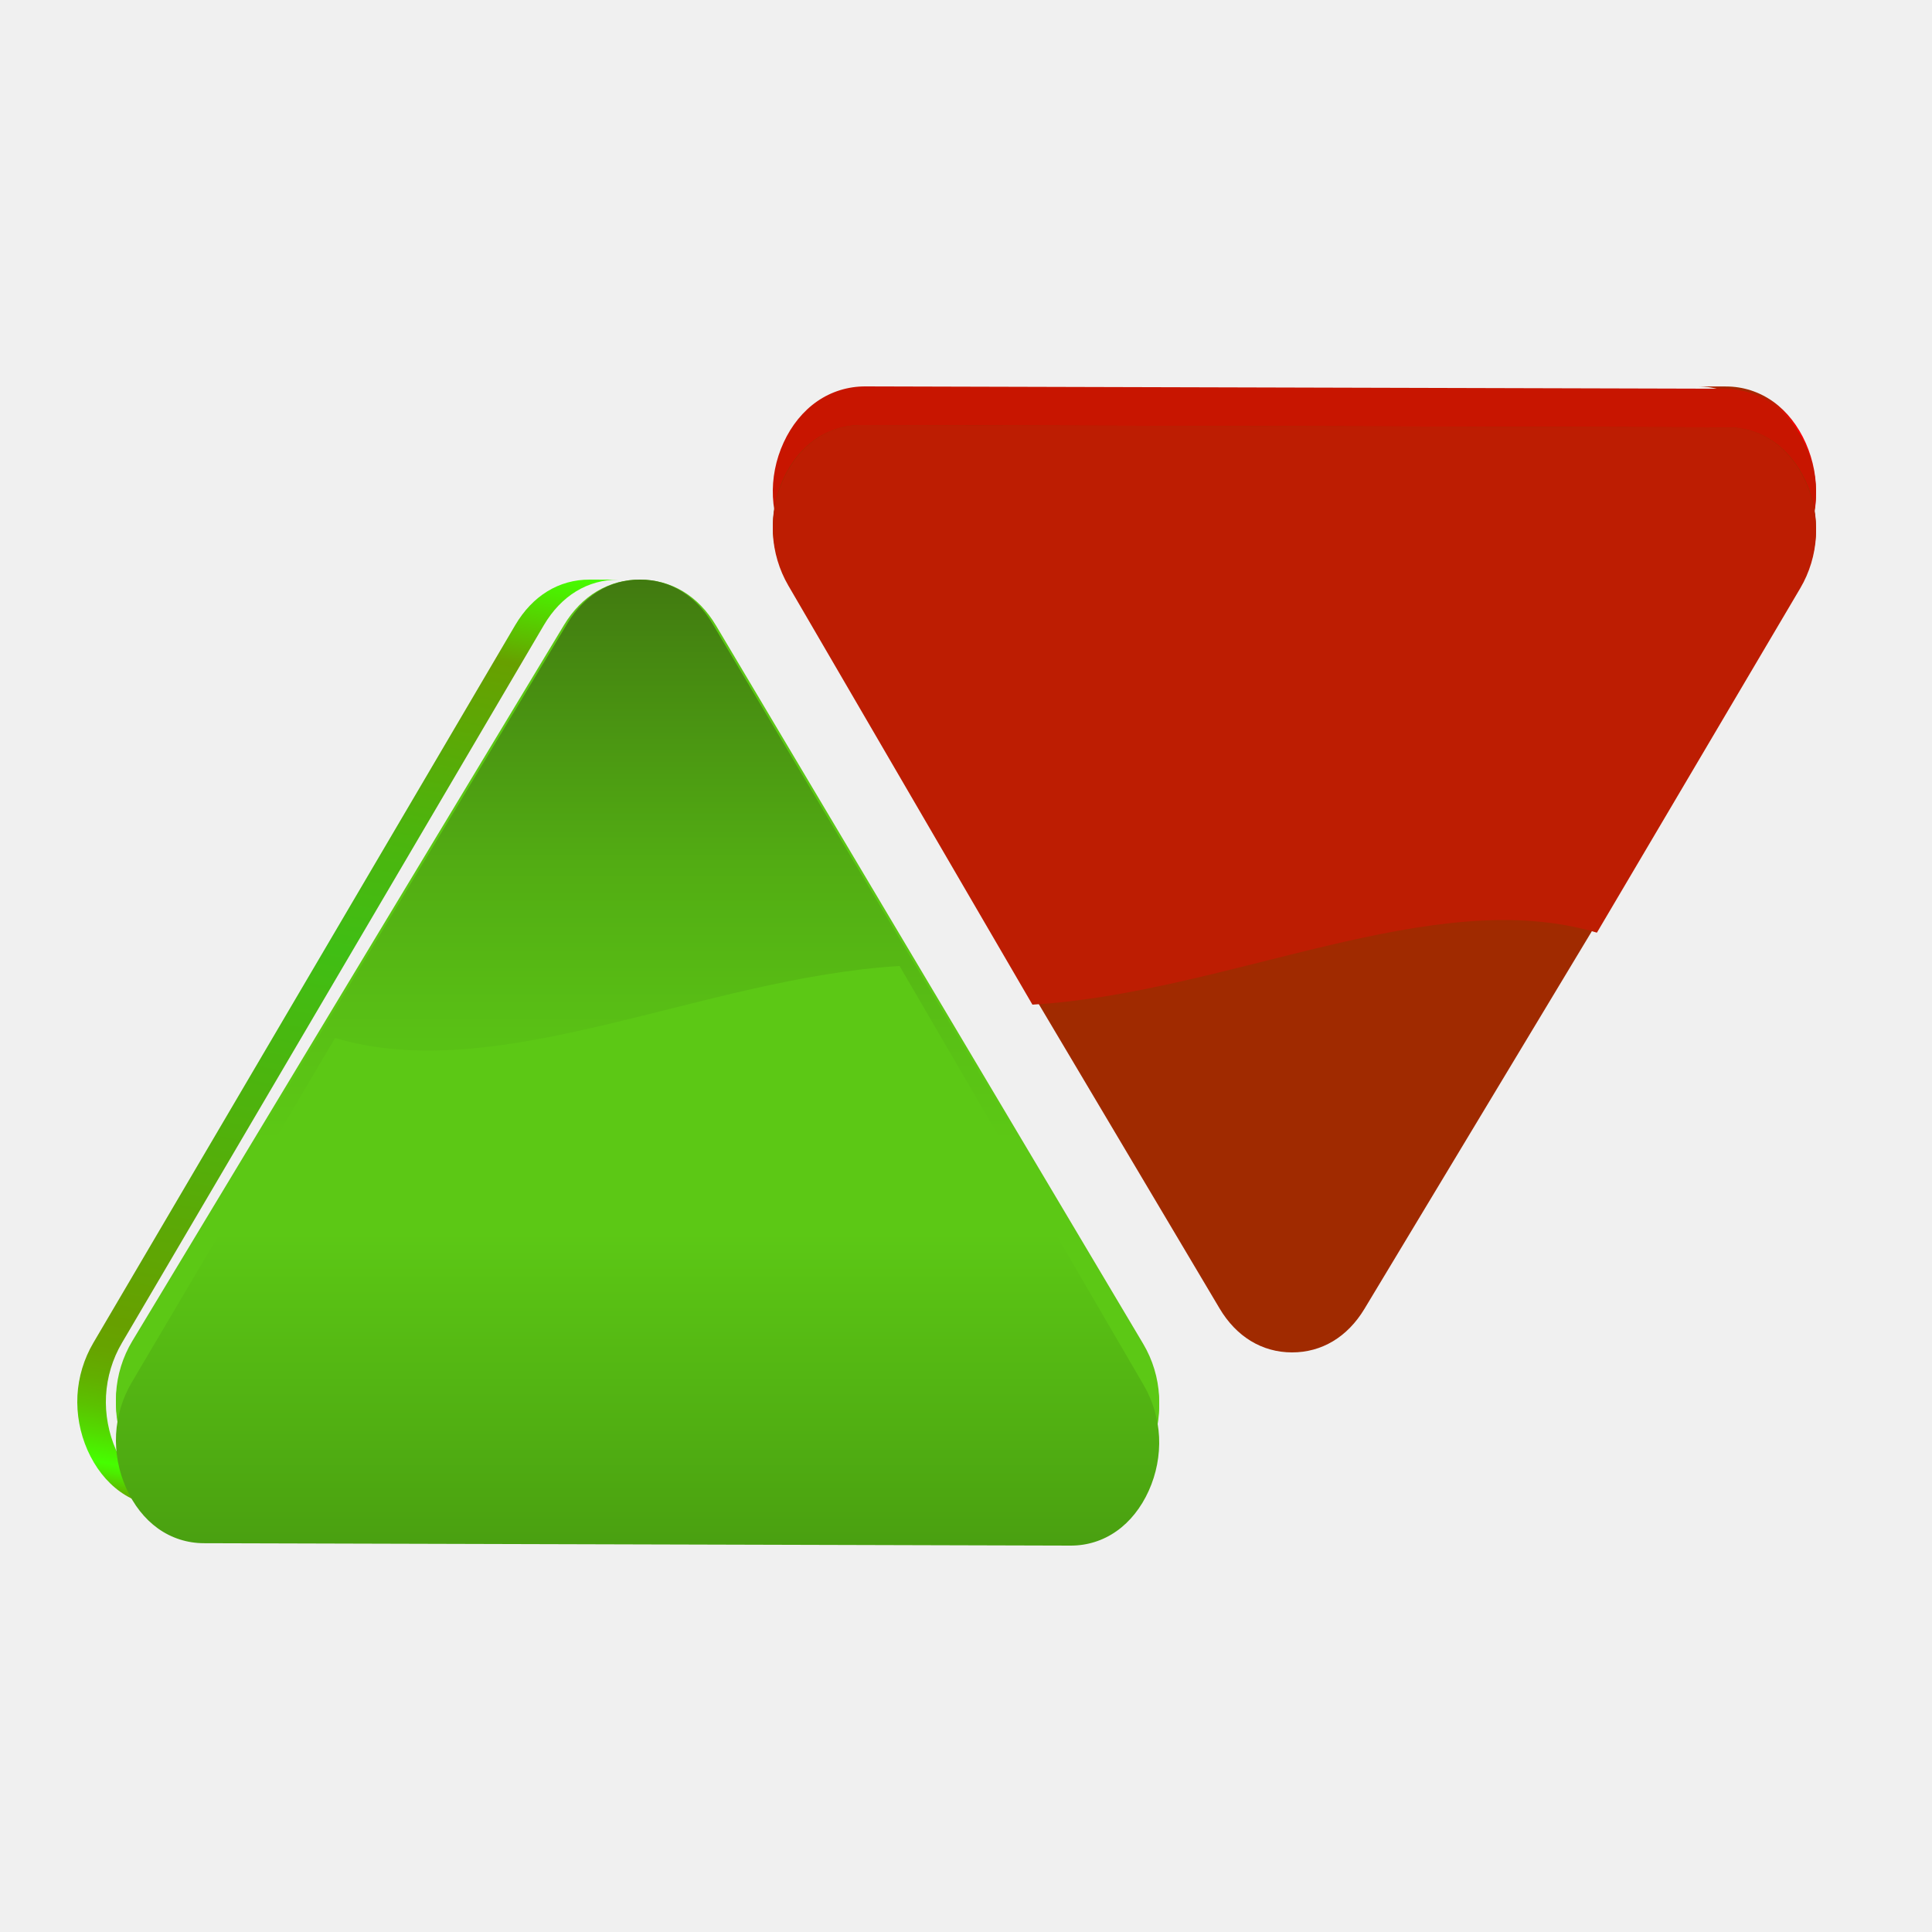
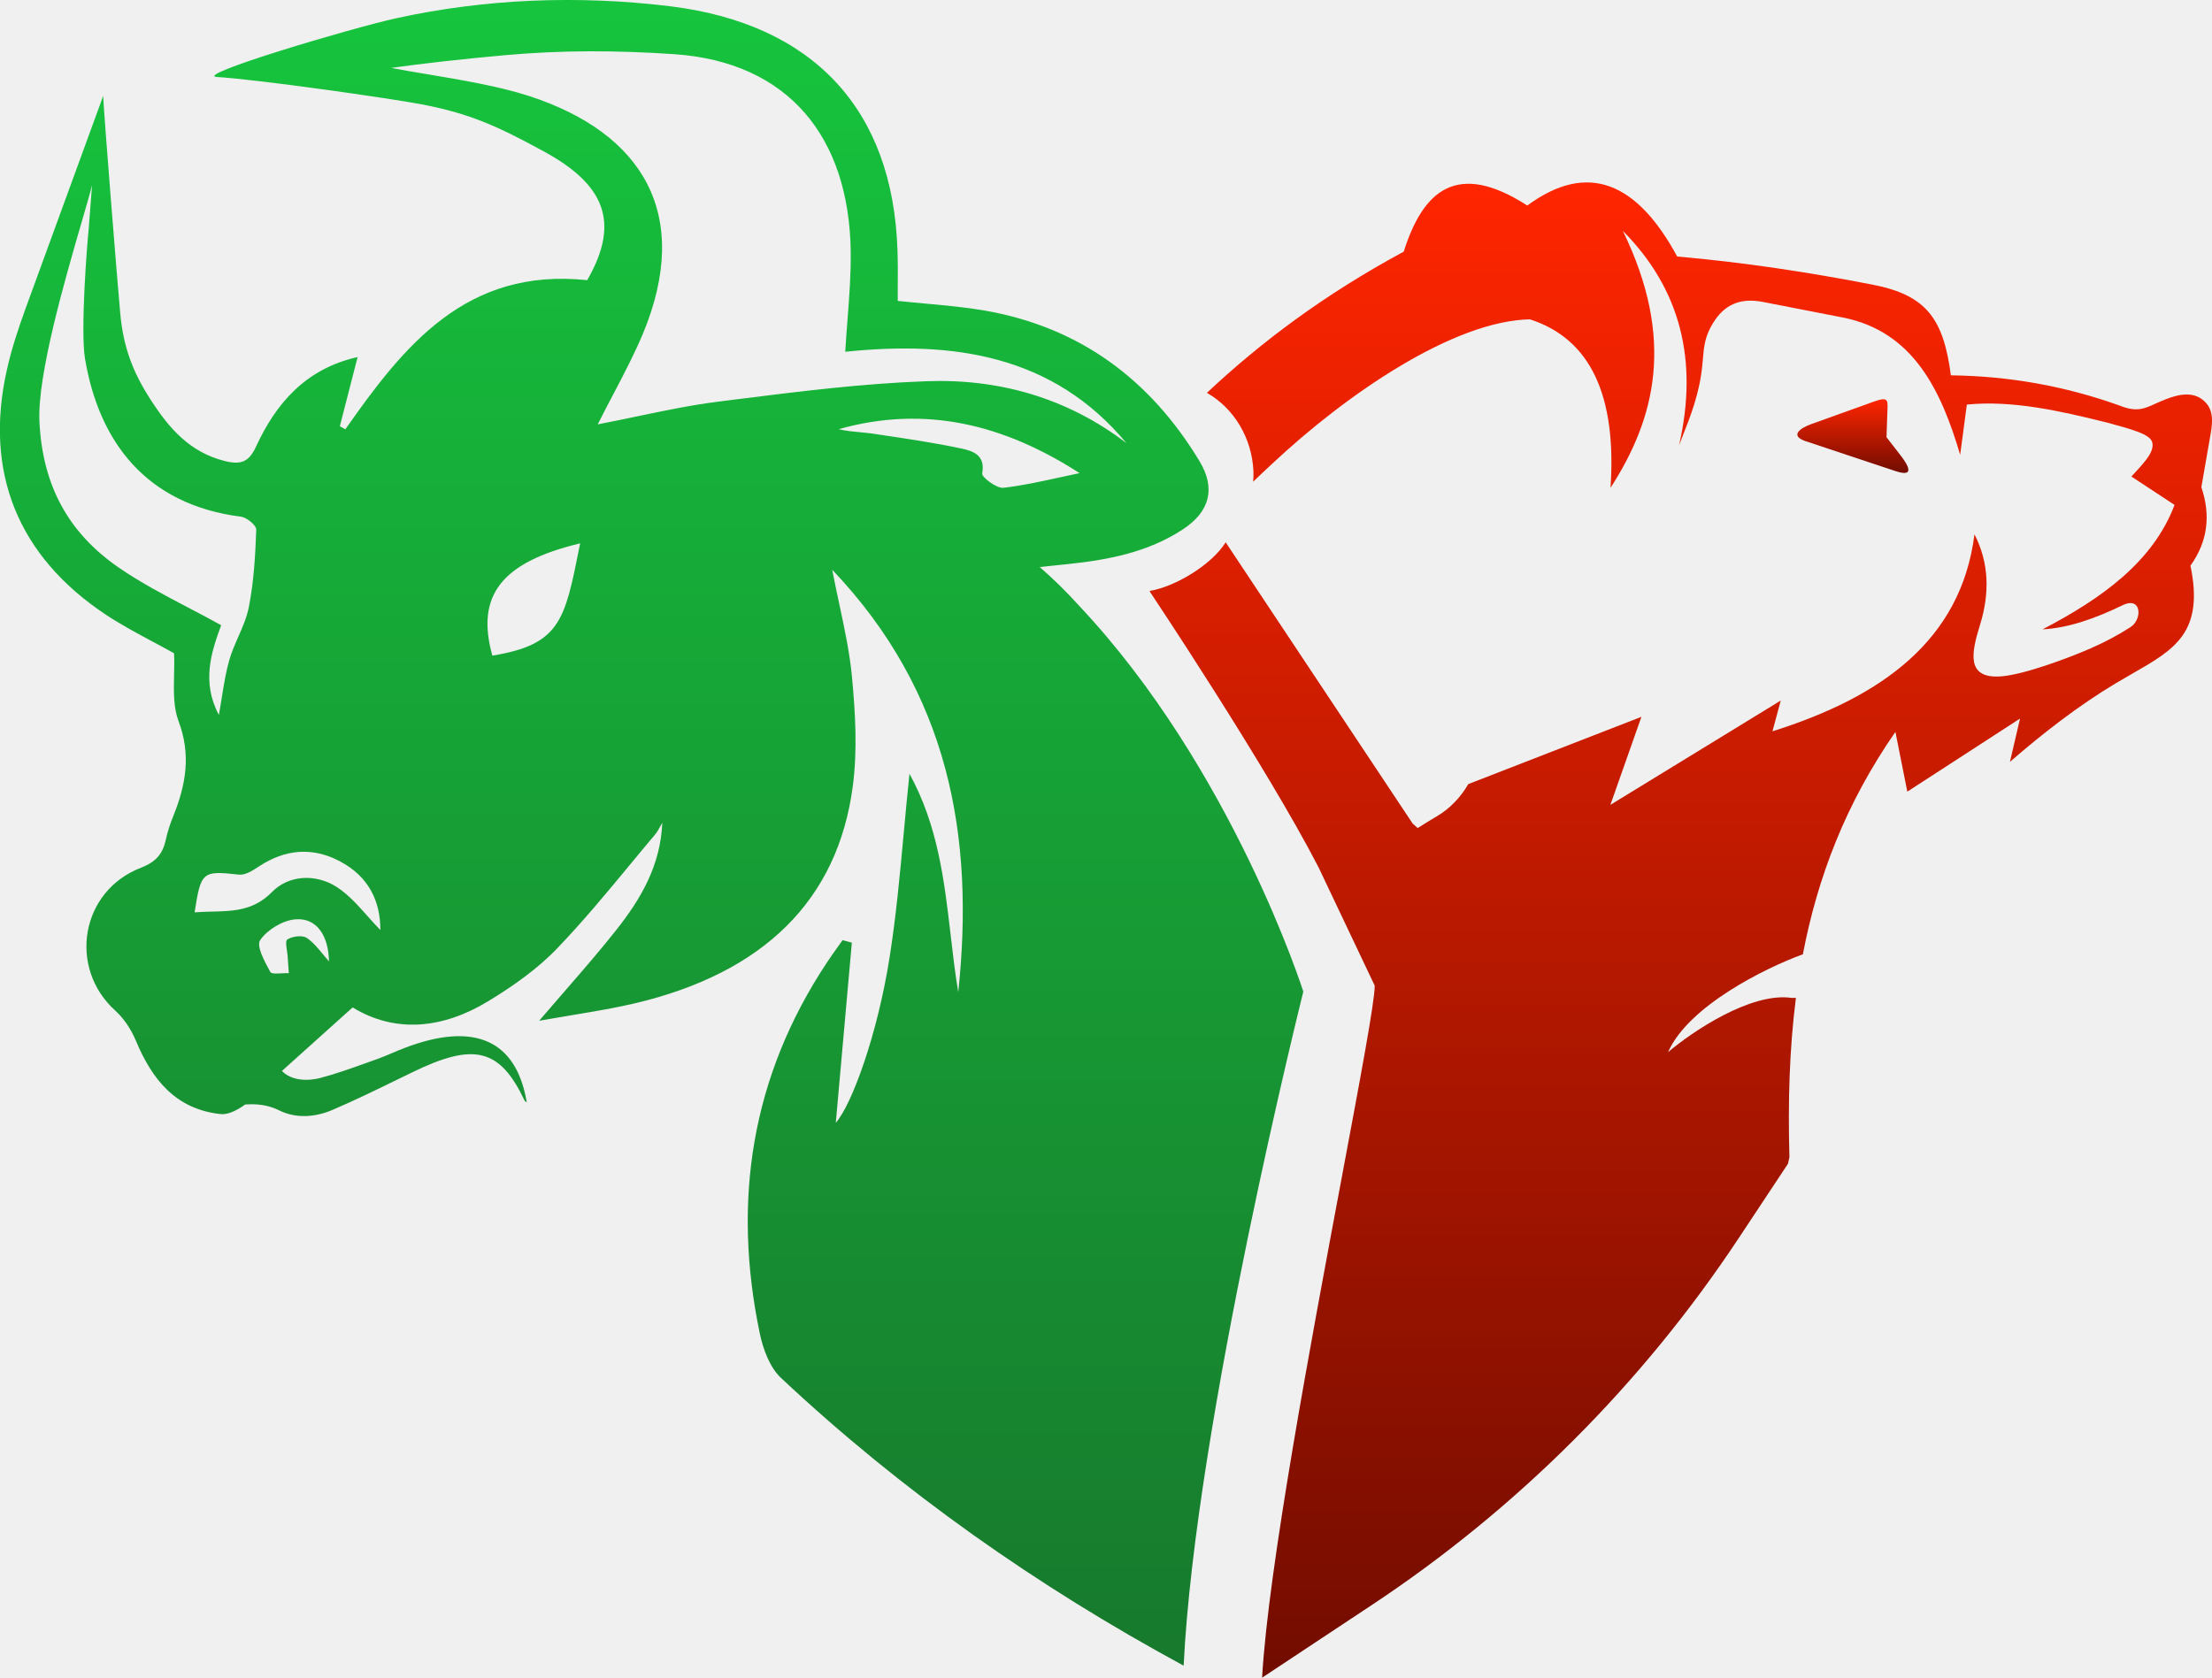
- <svg xmlns="http://www.w3.org/2000/svg" width="50" height="50" viewBox="0 0 50 50" fill="none">
-   <g clip-path="url(#clip0_73_1573)">
-     <path d="M33.74 34C34.534 34.002 35.218 33.583 35.667 32.82L46.584 14.248C46.828 13.834 46.97 13.362 46.996 12.882C47.022 12.404 46.931 11.915 46.735 11.47C46.537 11.021 46.245 10.649 45.892 10.396C45.534 10.14 45.113 10.003 44.674 10.002L43.934 10C44.373 10.001 44.794 10.137 45.152 10.394C45.505 10.647 45.797 11.019 45.995 11.468C46.191 11.913 46.282 12.402 46.256 12.88C46.23 13.36 46.088 13.832 45.844 14.246L34.927 32.818C34.478 33.581 33.794 34 33 33.998L33.74 34Z" fill="url(#paint0_linear_73_1573)" />
-     <path d="M33.434 34C32.622 33.998 31.924 33.576 31.47 32.812L20.416 14.225C20.169 13.81 20.027 13.339 20.003 12.86C19.98 12.383 20.076 11.896 20.28 11.453C20.485 11.006 20.786 10.637 21.149 10.386C21.516 10.132 21.948 9.999 22.397 10L44.62 10.06C45.069 10.062 45.5 10.197 45.866 10.454C46.227 10.706 46.525 11.077 46.728 11.525C46.93 11.969 47.022 12.456 46.995 12.934C46.969 13.412 46.823 13.883 46.575 14.296L35.405 32.823C34.946 33.584 34.246 34.002 33.434 34Z" fill="#C81500" />
-     <path d="M35.312 33.873L46.589 15.144C46.83 14.745 46.97 14.289 46.996 13.827C47.021 13.366 46.932 12.894 46.737 12.464C46.542 12.033 46.256 11.677 45.911 11.435C45.563 11.191 45.154 11.062 44.727 11.061L22.289 11C21.862 10.999 21.452 11.126 21.103 11.367C20.756 11.607 20.468 11.962 20.27 12.393C20.073 12.821 19.981 13.292 20.003 13.754C20.026 14.216 20.164 14.672 20.401 15.072L31.563 33.863C31.997 34.594 32.661 34.998 33.434 35C34.206 35.002 34.873 34.602 35.312 33.873Z" fill="#A02A00" />
-     <path d="M20.401 15.153L26.719 26C31.814 25.694 37.079 22.867 41.328 24.137L46.589 15.226C46.83 14.819 46.97 14.354 46.996 13.883C47.021 13.412 46.932 12.932 46.737 12.493C46.542 12.053 46.256 11.69 45.911 11.443C45.563 11.195 45.154 11.063 44.727 11.062L22.289 11C21.862 10.999 21.452 11.128 21.103 11.375C20.756 11.619 20.468 11.981 20.27 12.42C20.073 12.857 19.981 13.338 20.003 13.809C20.026 14.28 20.164 14.745 20.401 15.153Z" fill="#BD1D02" />
-     <path d="M15.26 15C14.466 14.998 13.782 15.417 13.333 16.18L2.416 34.752C2.172 35.166 2.03 35.638 2.004 36.118C1.979 36.596 2.069 37.085 2.265 37.53C2.464 37.979 2.755 38.351 3.108 38.604C3.466 38.861 3.887 38.997 4.326 38.998L5.066 39C4.627 38.999 4.206 38.862 3.848 38.606C3.495 38.353 3.204 37.981 3.005 37.532C2.809 37.087 2.718 36.598 2.744 36.12C2.77 35.64 2.912 35.168 3.156 34.754L14.073 16.182C14.522 15.419 15.206 15 16 15.002L15.26 15Z" fill="url(#paint3_linear_73_1573)" />
-     <path d="M16.566 15C17.378 15.002 18.076 15.424 18.53 16.188L29.584 34.775C29.831 35.19 29.973 35.661 29.997 36.14C30.02 36.617 29.924 37.104 29.72 37.547C29.515 37.994 29.214 38.363 28.851 38.614C28.484 38.868 28.052 39.001 27.603 39L5.38 38.94C4.931 38.938 4.5 38.803 4.134 38.547C3.773 38.294 3.475 37.923 3.272 37.475C3.071 37.031 2.978 36.544 3.004 36.066C3.031 35.588 3.176 35.117 3.425 34.704L14.595 16.177C15.054 15.416 15.754 14.998 16.566 15Z" fill="#5CC815" />
-     <path d="M14.688 16.127L3.411 34.856C3.17 35.255 3.03 35.711 3.004 36.173C2.979 36.634 3.068 37.106 3.263 37.536C3.458 37.967 3.744 38.323 4.089 38.565C4.436 38.809 4.846 38.938 5.273 38.939L27.711 39C28.138 39.001 28.548 38.874 28.897 38.633C29.244 38.393 29.532 38.038 29.73 37.608C29.927 37.179 30.019 36.708 29.997 36.246C29.974 35.784 29.836 35.328 29.599 34.928L18.437 16.137C18.003 15.406 17.339 15.002 16.566 15C15.794 14.998 15.127 15.398 14.688 16.127Z" fill="url(#paint4_linear_73_1573)" />
-     <path d="M29.599 35.847L23.281 25C18.186 25.306 12.921 28.133 8.672 26.863L3.411 35.774C3.17 36.181 3.03 36.645 3.004 37.117C2.979 37.588 3.068 38.068 3.263 38.507C3.458 38.947 3.744 39.31 4.089 39.557C4.436 39.805 4.846 39.937 5.273 39.938L27.711 40C28.138 40.001 28.548 39.872 28.897 39.625C29.244 39.381 29.532 39.019 29.73 38.58C29.927 38.143 30.019 37.663 29.997 37.191C29.974 36.72 29.836 36.255 29.599 35.847Z" fill="url(#paint5_linear_73_1573)" />
+ <svg xmlns="http://www.w3.org/2000/svg" width="58" height="44" viewBox="0 0 58 44" fill="none">
+   <g clip-path="url(#clip0_401_231)">
+     <path fill-rule="evenodd" clip-rule="evenodd" d="M49.465 11.467L49.486 10.855C49.497 10.506 49.548 10.384 49.125 10.536L47.49 11.124C47.218 11.222 46.903 11.425 47.355 11.575L49.703 12.356C50.239 12.534 50.019 12.181 49.822 11.927L49.465 11.467Z" fill="url(#paint0_linear_401_231)" />
+     <path fill-rule="evenodd" clip-rule="evenodd" d="M28.304 15.897C27.965 15.523 27.617 15.179 27.263 14.873C27.366 14.861 27.454 14.852 27.532 14.844C27.717 14.824 27.844 14.811 27.971 14.798C29.044 14.688 30.093 14.489 31.01 13.888C31.726 13.42 31.884 12.807 31.447 12.087C30.162 9.965 28.325 8.579 25.807 8.143C25.308 8.058 24.801 8.011 24.284 7.964C24.038 7.941 23.79 7.919 23.539 7.892C23.539 7.768 23.54 7.644 23.54 7.519C23.542 7.2 23.544 6.879 23.532 6.558C23.412 2.857 21.311 0.619 17.556 0.162C15.14 -0.13 12.715 -0.03 10.402 0.476C9.194 0.741 5.05 1.977 5.687 2.019C6.811 2.089 10.291 2.589 11.058 2.737C12.287 2.973 13.004 3.285 14.252 3.967C15.832 4.827 16.285 5.807 15.397 7.348C12.225 7.014 10.595 9.062 9.055 11.26C9.008 11.233 8.96 11.206 8.911 11.179C8.983 10.898 9.055 10.617 9.128 10.333C9.209 10.016 9.292 9.695 9.377 9.365C8.021 9.669 7.241 10.57 6.714 11.712C6.526 12.121 6.313 12.196 5.895 12.092C4.968 11.859 4.429 11.227 3.946 10.477C3.477 9.751 3.234 9.098 3.153 8.221C3.085 7.492 2.713 2.864 2.706 2.515C2.706 2.515 0.944 7.343 0.679 8.068C0.483 8.607 0.3 9.157 0.177 9.715C-0.419 12.392 0.471 14.593 2.78 16.125C3.182 16.39 3.611 16.619 4.02 16.838C4.207 16.938 4.39 17.036 4.564 17.134C4.573 17.326 4.569 17.52 4.564 17.712C4.555 18.135 4.545 18.549 4.681 18.912C5.012 19.792 4.876 20.576 4.549 21.39C4.464 21.599 4.391 21.817 4.345 22.035C4.265 22.399 4.084 22.608 3.699 22.758C2.115 23.364 1.776 25.382 3.025 26.509C3.257 26.719 3.441 27.006 3.561 27.292C3.983 28.299 4.593 29.09 5.783 29.22C5.974 29.241 6.203 29.13 6.428 28.969C6.754 28.946 7.035 28.982 7.321 29.123C7.748 29.336 8.252 29.31 8.714 29.112C9.307 28.859 9.884 28.576 10.461 28.294C10.58 28.237 10.698 28.178 10.816 28.122C12.433 27.333 13.108 27.501 13.755 28.865C13.761 28.878 13.775 28.888 13.79 28.898C13.797 28.902 13.805 28.907 13.812 28.913C13.54 27.277 12.435 26.786 10.604 27.487C10.495 27.528 10.389 27.574 10.283 27.619C10.15 27.675 10.018 27.732 9.881 27.78C9.773 27.819 9.665 27.857 9.557 27.896C9.176 28.032 8.792 28.17 8.4 28.272C7.972 28.382 7.594 28.302 7.393 28.088C7.978 27.563 8.527 27.069 9.109 26.546L9.247 26.423C10.364 27.106 11.61 26.984 12.799 26.261C13.454 25.863 14.101 25.408 14.623 24.86C15.292 24.161 15.909 23.416 16.524 22.672C16.74 22.411 16.955 22.15 17.174 21.891C17.229 21.827 17.271 21.749 17.313 21.673C17.331 21.641 17.348 21.609 17.366 21.578C17.319 22.698 16.807 23.568 16.179 24.366C15.749 24.913 15.291 25.439 14.797 26.008C14.585 26.253 14.364 26.506 14.137 26.772C14.446 26.717 14.737 26.669 15.017 26.622C15.596 26.526 16.125 26.438 16.644 26.316C20.019 25.519 21.969 23.611 22.361 20.618C22.486 19.674 22.428 18.695 22.338 17.741C22.279 17.12 22.148 16.506 22.009 15.854C21.946 15.559 21.881 15.257 21.821 14.943C24.879 18.155 25.562 21.928 25.126 26.022C25.043 25.526 24.984 25.024 24.926 24.52C24.76 23.093 24.593 21.652 23.847 20.294C23.791 20.825 23.743 21.345 23.696 21.857C23.593 22.97 23.494 24.044 23.326 25.108C23.008 27.134 22.334 28.975 21.915 29.449C22.053 27.914 22.196 26.319 22.336 24.723C22.317 24.718 22.297 24.713 22.278 24.708C22.217 24.692 22.155 24.675 22.093 24.658C22.052 24.717 22.01 24.775 21.968 24.834C21.872 24.968 21.777 25.101 21.687 25.238C19.692 28.241 19.199 31.505 19.921 34.968C20.008 35.383 20.181 35.861 20.48 36.142C23.655 39.119 27.196 41.606 31.036 43.687C31.344 37.306 34.174 26.008 34.174 26.008C34.174 26.008 32.32 20.171 28.304 15.897ZM3.119 14.89C1.787 13.974 1.114 12.727 1.034 11.058C0.974 9.833 1.717 7.283 2.144 5.815C2.272 5.376 2.371 5.034 2.414 4.853L2.323 6.038C2.286 6.364 2.105 8.672 2.229 9.408C2.591 11.565 3.813 13.232 6.318 13.552C6.471 13.571 6.724 13.78 6.719 13.893C6.694 14.572 6.656 15.259 6.524 15.926C6.472 16.192 6.361 16.446 6.249 16.7C6.161 16.901 6.073 17.102 6.013 17.309C5.925 17.614 5.875 17.93 5.82 18.267C5.795 18.423 5.77 18.585 5.739 18.751C5.28 17.89 5.538 17.109 5.799 16.398C5.512 16.238 5.224 16.087 4.937 15.937C4.307 15.607 3.689 15.282 3.119 14.89ZM8.457 25.015C8.327 24.858 8.202 24.706 8.044 24.6C7.928 24.522 7.664 24.555 7.534 24.641C7.485 24.671 7.505 24.808 7.525 24.942C7.533 24.999 7.542 25.056 7.544 25.104C7.548 25.172 7.553 25.241 7.558 25.311C7.564 25.381 7.569 25.452 7.574 25.524C7.519 25.521 7.454 25.525 7.387 25.528C7.251 25.536 7.117 25.543 7.089 25.495C7.084 25.487 7.08 25.477 7.075 25.469C6.93 25.203 6.717 24.81 6.823 24.657C7.006 24.387 7.412 24.139 7.745 24.112C8.298 24.066 8.614 24.53 8.626 25.216C8.569 25.15 8.512 25.083 8.457 25.015ZM9.636 24.026C9.382 23.741 9.132 23.458 8.825 23.261C8.277 22.911 7.569 22.946 7.127 23.4C6.652 23.884 6.115 23.896 5.566 23.909C5.412 23.913 5.257 23.916 5.103 23.929C5.268 22.853 5.309 22.834 6.267 22.94C6.432 22.959 6.633 22.828 6.79 22.724C7.481 22.269 8.198 22.207 8.925 22.597C9.673 22.995 9.977 23.65 9.973 24.392C9.857 24.274 9.746 24.15 9.636 24.026ZM15.192 14.349C14.809 16.278 14.684 16.905 12.91 17.196C12.467 15.613 13.156 14.744 15.212 14.251C15.206 14.284 15.199 14.317 15.192 14.349ZM19.262 10.48C19.121 10.498 18.979 10.516 18.838 10.534C18.125 10.623 17.421 10.771 16.702 10.921C16.363 10.992 16.021 11.063 15.673 11.13C15.81 10.856 15.948 10.593 16.084 10.335C16.365 9.798 16.635 9.284 16.859 8.75C18.157 5.618 16.853 3.486 13.867 2.516C13.075 2.26 12.081 2.094 11.217 1.949C10.869 1.891 10.541 1.837 10.257 1.781C11.045 1.671 12.13 1.545 13.282 1.444C14.743 1.315 16.159 1.319 17.665 1.42C20.692 1.622 22.262 3.615 22.306 6.583C22.315 7.169 22.27 7.755 22.224 8.365C22.202 8.646 22.18 8.933 22.163 9.226C24.978 8.936 27.602 9.298 29.537 11.623C27.992 10.441 26.198 9.925 24.281 9.999C22.604 10.059 20.929 10.27 19.262 10.48ZM25.754 12.417C25.846 11.93 25.502 11.825 25.196 11.761C24.506 11.615 23.807 11.511 23.108 11.407C23.042 11.397 22.976 11.387 22.909 11.377C22.792 11.359 22.673 11.348 22.555 11.337C22.366 11.319 22.176 11.302 21.99 11.257C24.26 10.616 26.326 11.132 28.307 12.409C28.121 12.447 27.936 12.488 27.75 12.529C27.271 12.634 26.794 12.738 26.309 12.794C26.13 12.812 25.735 12.513 25.754 12.417Z" fill="url(#paint1_linear_401_231)" />
+     <path fill-rule="evenodd" clip-rule="evenodd" d="M56.782 10.474C57.153 10.328 57.562 10.248 57.849 10.574C58.064 10.819 58.003 11.164 57.949 11.466C57.944 11.496 57.939 11.525 57.934 11.554L57.721 12.778C57.965 13.501 57.898 14.19 57.435 14.836C57.799 16.588 57.021 17.033 55.911 17.668C55.767 17.751 55.617 17.837 55.463 17.929C54.481 18.518 53.562 19.237 52.702 19.981L52.967 18.846L50.011 20.763L49.699 19.196C48.399 21.067 47.658 23.008 47.271 25.035H47.256C46.305 25.382 44.27 26.381 43.738 27.595C44.372 27.058 45.906 26.021 46.971 26.172H47.09C46.917 27.526 46.88 28.918 46.92 30.351L46.881 30.524L45.589 32.475C43.059 36.295 39.787 39.567 35.968 42.097L33.093 44.002C33.253 41.167 34.371 35.207 35.184 30.871L35.184 30.87L35.184 30.87C35.669 28.282 36.046 26.273 36.046 25.852L34.575 22.752C33.2 20.084 30.157 15.528 30.157 15.528L30.152 15.517L30.152 15.517L30.152 15.517C30.149 15.511 30.146 15.505 30.144 15.499C30.825 15.387 31.772 14.809 32.138 14.224L37.041 21.601L37.173 21.718C37.338 21.613 37.504 21.51 37.673 21.411C38.017 21.209 38.299 20.912 38.5 20.565L43.039 18.801L42.225 21.11L46.692 18.374L46.475 19.181C49.336 18.278 51.421 16.795 51.772 14.014C52.159 14.771 52.171 15.564 51.919 16.383C51.691 17.119 51.545 17.798 52.453 17.741C53.05 17.704 54.25 17.254 54.807 17.01C55.177 16.848 55.532 16.663 55.866 16.446C56.178 16.243 56.158 15.632 55.658 15.873C54.94 16.221 54.234 16.471 53.556 16.507C55.116 15.694 56.455 14.732 57.018 13.243L55.886 12.498L55.959 12.419C56.244 12.112 56.503 11.832 56.43 11.591C56.37 11.391 55.911 11.261 55.24 11.081C53.995 10.771 52.755 10.494 51.572 10.611L51.397 11.928C50.899 10.246 50.172 8.689 48.312 8.326L46.224 7.919C45.588 7.796 45.197 8.024 44.925 8.46C44.702 8.817 44.679 9.081 44.649 9.432C44.645 9.475 44.642 9.521 44.637 9.568C44.567 10.306 44.331 10.903 44.105 11.475L44.105 11.475L44.105 11.475C44.079 11.542 44.052 11.61 44.026 11.677C44.539 9.447 44.056 7.57 42.553 6.057C43.934 8.897 43.404 10.974 42.229 12.794C42.392 10.38 41.706 8.886 40.113 8.375C38.104 8.418 35.303 10.338 33.352 12.168C33.186 12.322 33.021 12.477 32.858 12.634C32.867 12.544 32.87 12.452 32.866 12.359C32.827 11.489 32.358 10.71 31.646 10.303C33.05 8.986 34.705 7.735 36.807 6.6C37.313 4.993 38.208 4.204 40.046 5.391C41.633 4.223 42.924 4.782 43.977 6.728C45.7 6.878 47.407 7.137 49.105 7.467C50.528 7.743 50.96 8.38 51.153 9.844C52.653 9.863 54.124 10.117 55.565 10.633C56.016 10.816 56.216 10.725 56.525 10.584C56.602 10.549 56.686 10.511 56.782 10.474Z" fill="url(#paint2_linear_401_231)" />
  </g>
  <defs>
-     <linearGradient id="paint0_linear_73_1573" x1="42.391" y1="9.555" x2="37.803" y2="34.868" gradientUnits="userSpaceOnUse">
-       <stop stop-color="#A02A00" />
-       <stop offset="0.009" stop-color="#BD1D02" />
-       <stop offset="0.025" stop-color="#ED0805" />
-       <stop offset="0.034" stop-color="#FF0006" />
-       <stop offset="0.034" stop-color="#FE0006" />
-       <stop offset="0.061" stop-color="#DD0F04" />
-       <stop offset="0.088" stop-color="#C21B02" />
-       <stop offset="0.116" stop-color="#AF2301" />
-       <stop offset="0.144" stop-color="#A42800" />
-       <stop offset="0.174" stop-color="#A02A00" />
-       <stop offset="0.316" stop-color="#AC2A00" />
-       <stop offset="0.584" stop-color="#BE2900" />
-       <stop offset="0.747" stop-color="#B12900" />
-       <stop offset="0.899" stop-color="#A02A00" />
-       <stop offset="0.926" stop-color="#BD1D02" />
-       <stop offset="0.975" stop-color="#ED0805" />
-       <stop offset="1" stop-color="#FF0006" />
+     <linearGradient id="paint0_linear_401_231" x1="48.583" y1="12.484" x2="48.583" y2="10.473" gradientUnits="userSpaceOnUse">
+       <stop offset="0.001" stop-color="#6C0B00" />
+       <stop offset="1" stop-color="#FF2500" />
    </linearGradient>
-     <linearGradient id="paint1_linear_73_1573" x1="33.5" y1="11" x2="33.5" y2="35" gradientUnits="userSpaceOnUse">
-       <stop offset="0.393" stop-color="#C81500" />
-       <stop offset="0.546" stop-color="#D01A05" />
-       <stop offset="0.776" stop-color="#E42914" />
-       <stop offset="1" stop-color="#FF3B26" />
+     <linearGradient id="paint1_linear_401_231" x1="17.085" y1="-2.081" x2="17.085" y2="43.687" gradientUnits="userSpaceOnUse">
+       <stop stop-color="#16C83E" />
+       <stop offset="1" stop-color="#17792D" />
    </linearGradient>
-     <linearGradient id="paint2_linear_73_1573" x1="33.5" y1="11" x2="33.5" y2="26" gradientUnits="userSpaceOnUse">
-       <stop offset="0.006" stop-color="#A01E00" />
-       <stop offset="0.064" stop-color="#A51D00" />
-       <stop offset="0.539" stop-color="#C81500" />
+     <linearGradient id="paint2_linear_401_231" x1="44.068" y1="45.622" x2="44.068" y2="4.809" gradientUnits="userSpaceOnUse">
+       <stop offset="0.001" stop-color="#6C0B00" />
+       <stop offset="1" stop-color="#FF2500" />
    </linearGradient>
-     <linearGradient id="paint3_linear_73_1573" x1="6.61" y1="39.445" x2="11.197" y2="14.132" gradientUnits="userSpaceOnUse">
-       <stop stop-color="#67A000" />
-       <stop offset="0.009" stop-color="#5DBD00" />
-       <stop offset="0.025" stop-color="#4CED00" />
-       <stop offset="0.034" stop-color="#46FF00" />
-       <stop offset="0.034" stop-color="#46FE00" />
-       <stop offset="0.061" stop-color="#52DD00" />
-       <stop offset="0.088" stop-color="#5BC200" />
-       <stop offset="0.116" stop-color="#62AF00" />
-       <stop offset="0.144" stop-color="#66A400" />
-       <stop offset="0.174" stop-color="#67A000" />
-       <stop offset="0.37" stop-color="#52B00B" />
-       <stop offset="0.584" stop-color="#40BE14" />
-       <stop offset="0.716" stop-color="#4DB40D" />
-       <stop offset="0.899" stop-color="#67A000" />
-       <stop offset="0.926" stop-color="#5DBD00" />
-       <stop offset="0.975" stop-color="#4CED00" />
-       <stop offset="1" stop-color="#46FF00" />
-     </linearGradient>
-     <linearGradient id="paint4_linear_73_1573" x1="16.5" y1="39" x2="16.5" y2="15" gradientUnits="userSpaceOnUse">
-       <stop offset="0.393" stop-color="#5CC815" />
-       <stop offset="0.513" stop-color="#59C015" />
-       <stop offset="0.694" stop-color="#52AC13" />
-       <stop offset="0.913" stop-color="#468911" />
-       <stop offset="1" stop-color="#417A10" />
-     </linearGradient>
-     <linearGradient id="paint5_linear_73_1573" x1="16.5" y1="40" x2="16.5" y2="25" gradientUnits="userSpaceOnUse">
-       <stop offset="0.006" stop-color="#4AA011" />
-       <stop offset="0.064" stop-color="#4CA511" />
-       <stop offset="0.539" stop-color="#5CC815" />
-     </linearGradient>
-     <clipPath id="clip0_73_1573">
-       <rect width="50" height="50" fill="white" />
+     <clipPath id="clip0_401_231">
+       <rect width="58" height="44" fill="white" />
    </clipPath>
  </defs>
</svg>
